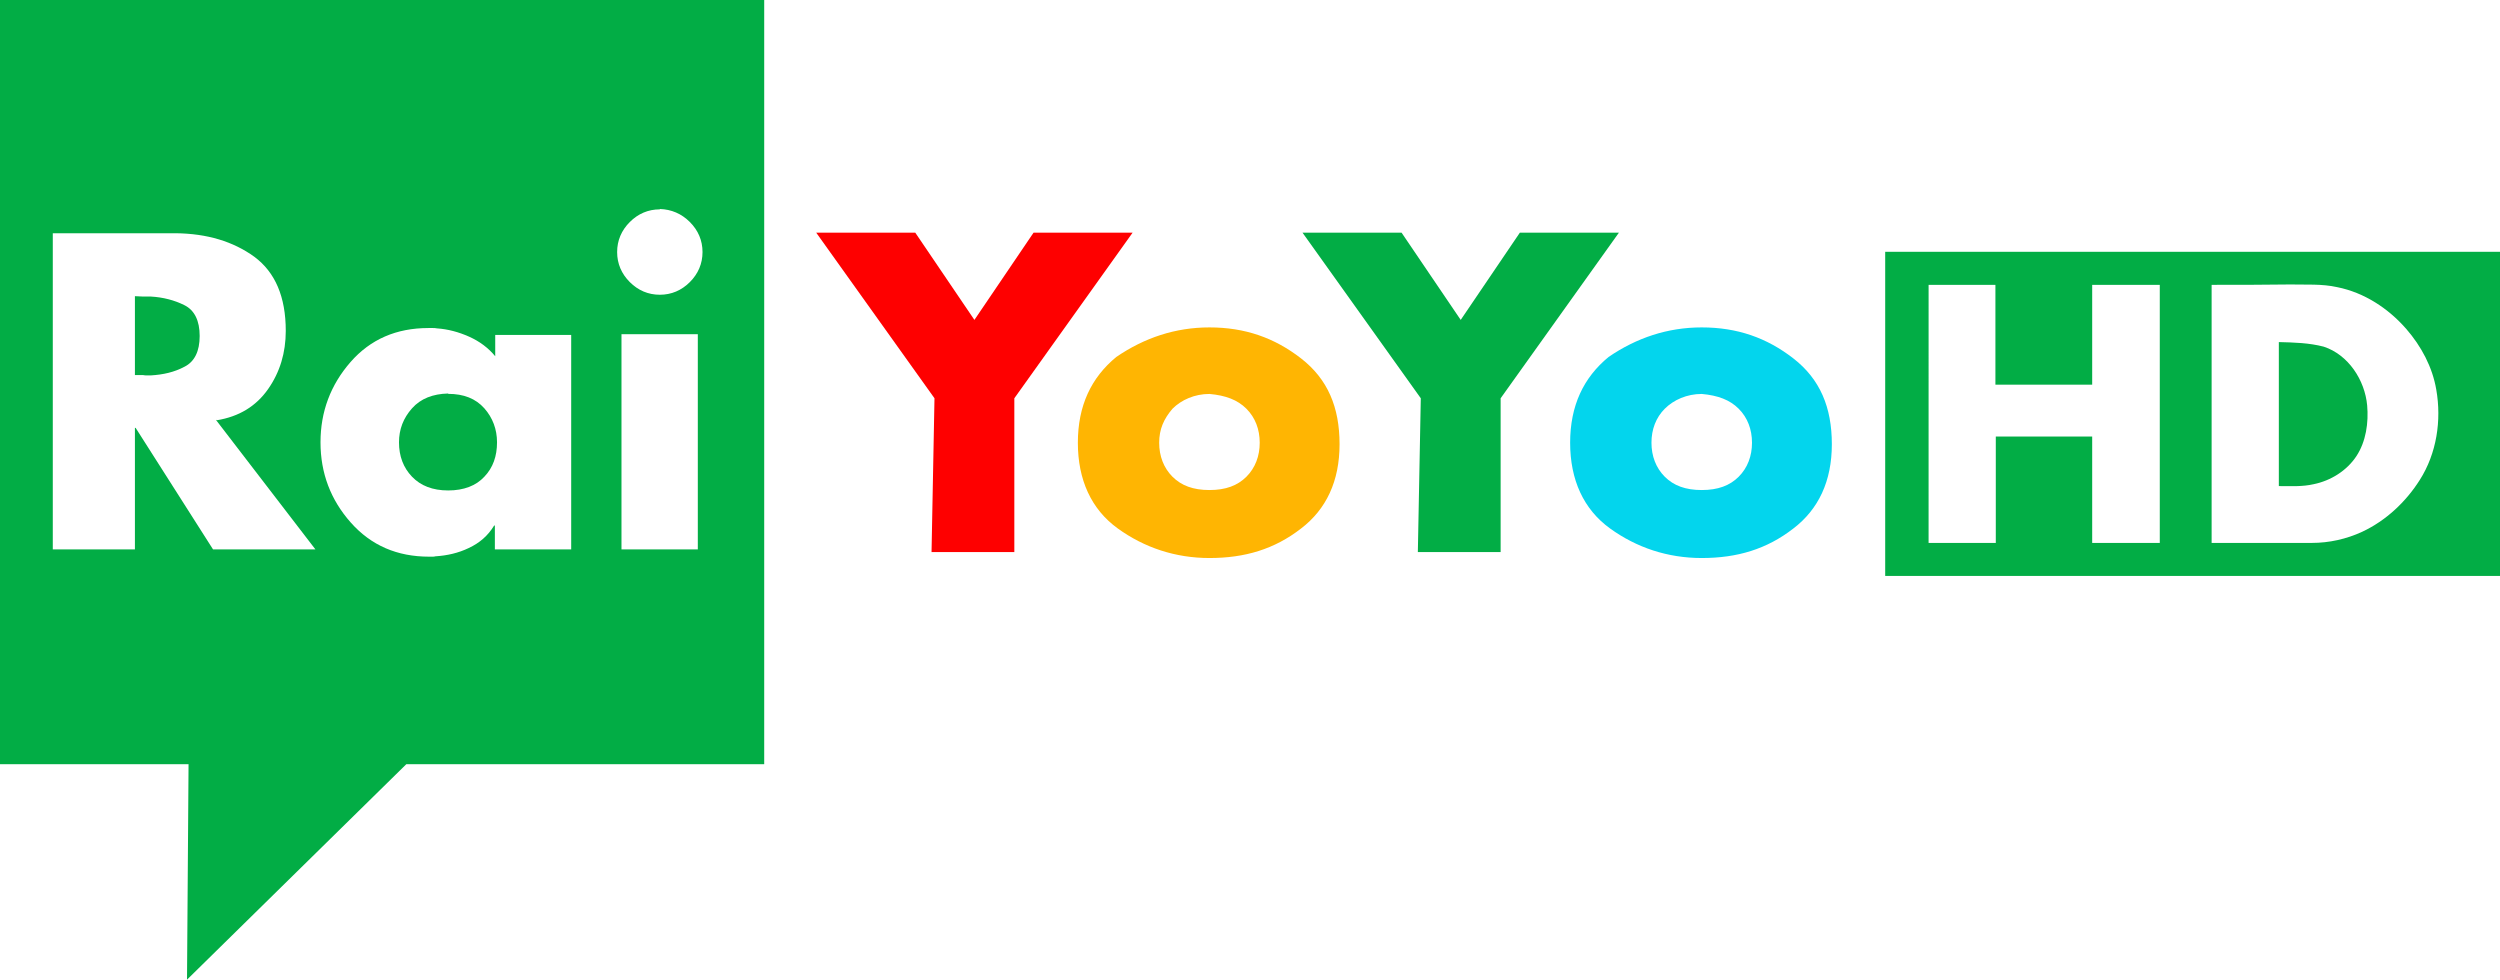
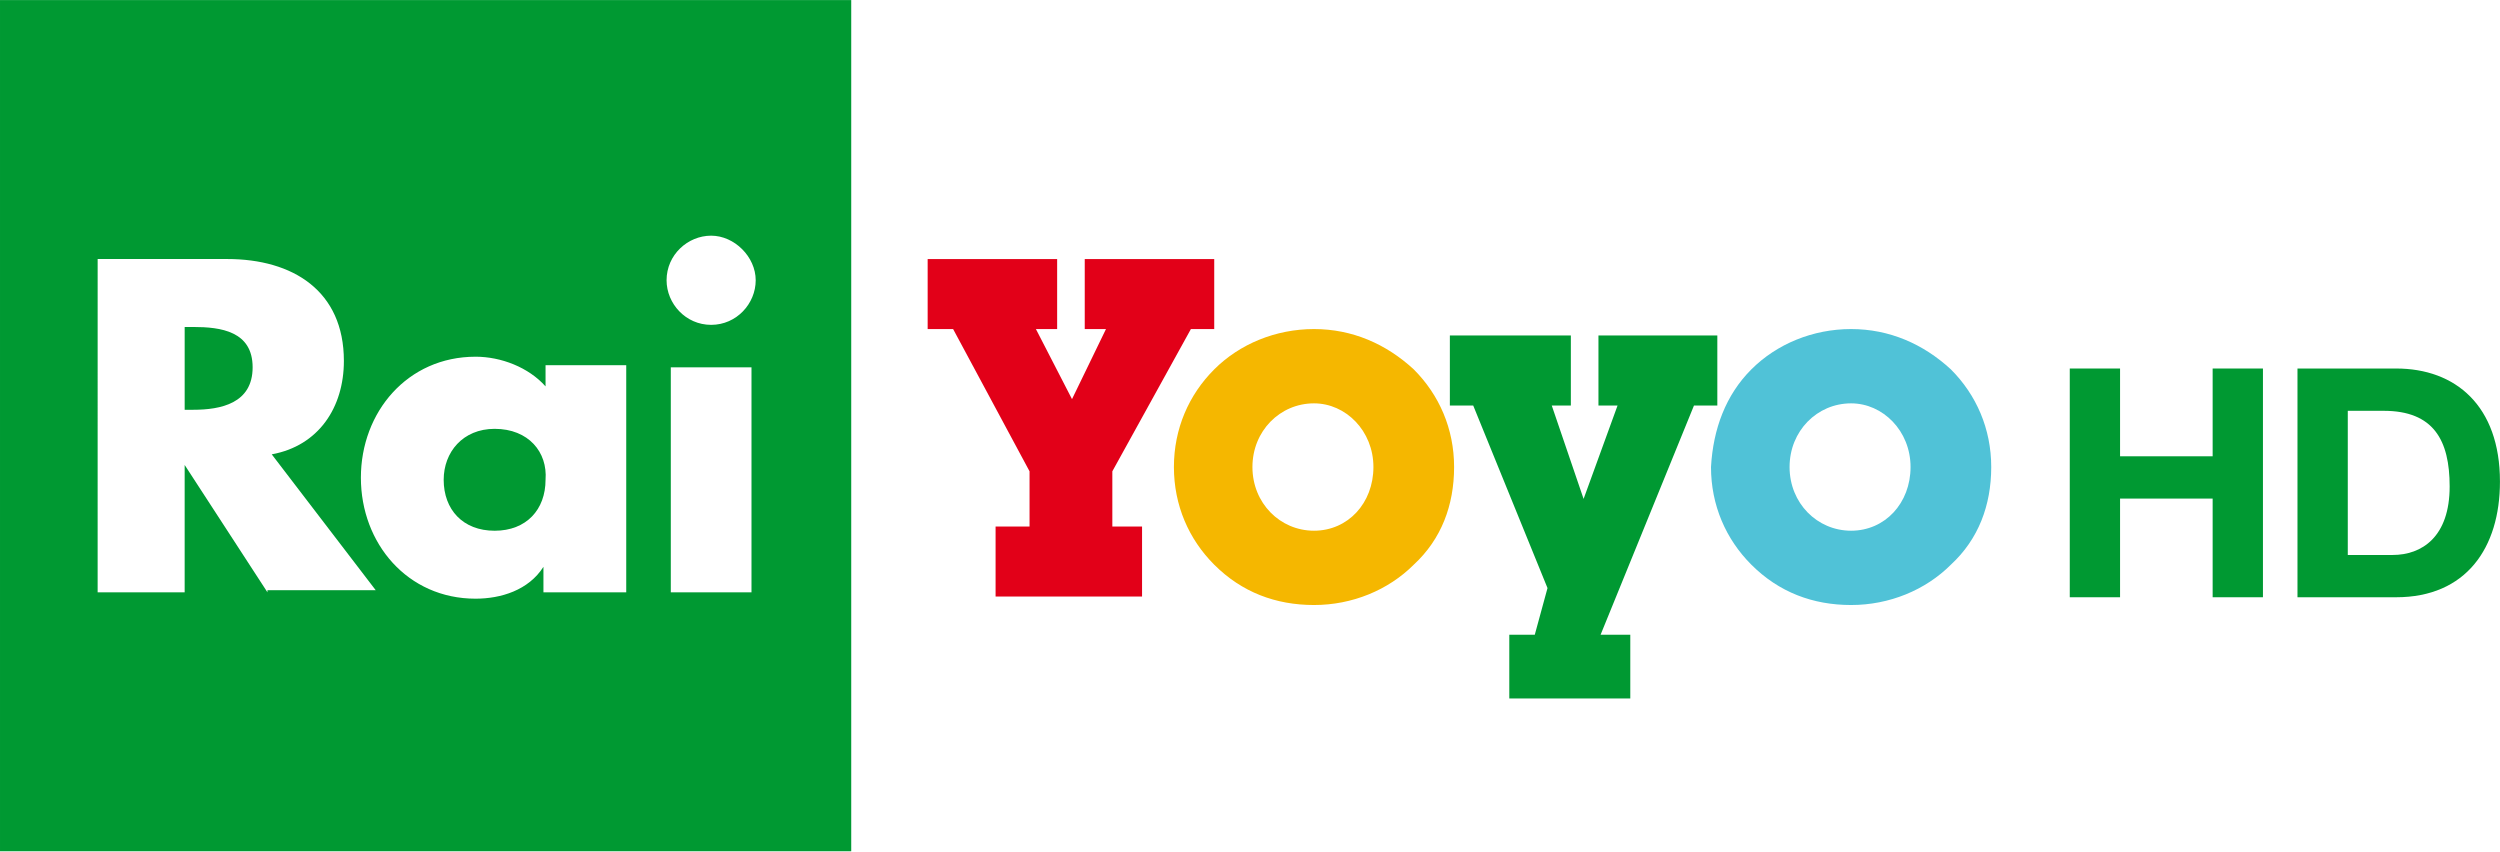
- <svg xmlns="http://www.w3.org/2000/svg" height="235.12" width="600" version="1.1" viewBox="0 0 158.75 62.208">
-   <g transform="translate(243.73 -319.23)">
-     <path d="m-243.73 319.23v48.528h11.973l-0.098 13.68 13.924-13.68h22.728v-48.53zm41.899 13.271c0.735 0.023 1.378 0.298 1.907 0.827 0.528 0.528 0.804 1.171 0.804 1.907s-0.276 1.378-0.804 1.907c-0.528 0.528-1.171 0.804-1.907 0.804s-1.379-0.276-1.907-0.804c-0.528-0.528-0.804-1.171-0.804-1.907 0-0.735 0.276-1.378 0.804-1.907 0.528-0.528 1.172-0.804 1.907-0.804zm-38.547 1.539h7.811c1.999 0.023 3.652 0.528 4.985 1.493 1.332 0.988 1.998 2.55 1.998 4.71 0 1.378-0.367 2.619-1.125 3.698-0.758 1.08-1.838 1.746-3.262 1.976v-0.023h-0.046l6.317 8.224h-6.501l-4.916-7.718h-0.046v7.718h-5.215zm5.215 3.997v5.008h0.505c0.092 0.023 0.184 0.023 0.276 0.023h0.23c0.781-0.046 1.493-0.206 2.137-0.551 0.643-0.322 0.964-0.988 0.964-1.953 0-0.965-0.321-1.631-0.964-1.953-0.643-0.322-1.356-0.505-2.137-0.551h-0.505zm18.63 2.022h0.275c0.092 0 0.184-0 0.276 0.023 0.689 0.046 1.379 0.23 2.045 0.528 0.666 0.299 1.217 0.712 1.654 1.241v-1.355h4.824v13.622h-4.847v-1.516h-0.046c-0.391 0.643-0.919 1.103-1.608 1.425-0.666 0.322-1.378 0.482-2.113 0.528-0.069 0.023-0.138 0.023-0.207 0.023h-0.207c-2.022 0-3.675-0.712-4.962-2.159-1.286-1.447-1.929-3.147-1.929-5.1s0.643-3.652 1.907-5.1c1.263-1.447 2.918-2.159 4.939-2.159zm12.267 0.391h4.847v13.668h-4.847zm-11.004 3.767c-0.965 0.023-1.746 0.321-2.297 0.942-0.551 0.62-0.827 1.333-0.827 2.159 0 0.873 0.275 1.608 0.827 2.182 0.551 0.574 1.309 0.873 2.297 0.873s1.769-0.299 2.297-0.873c0.551-0.574 0.804-1.309 0.804-2.182 0-0.827-0.276-1.562-0.804-2.159-0.551-0.62-1.309-0.919-2.297-0.919z" stroke-width=".244" fill="#02ad45" />
-     <g stroke-width=".939">
-       <path d="m-184.39 344.52-7.51-10.515h6.29l3.755 5.539 3.755-5.539h6.29l-7.51 10.515v9.764h-5.257z" fill="#fe0000" />
-       <path d="m-166.93 340.02c-2.159 0-4.131 0.657-5.915 1.877-1.596 1.314-2.441 3.098-2.441 5.445s0.845 4.225 2.535 5.445c1.69 1.22 3.662 1.877 5.821 1.877 2.253 0 4.131-0.563 5.821-1.877 1.596-1.22 2.441-3.004 2.441-5.351s-0.751-4.131-2.441-5.445c-1.69-1.314-3.568-1.971-5.821-1.971zm0 4.225c1.033 0.094 1.784 0.375 2.347 0.939 0.563 0.563 0.845 1.314 0.845 2.159 0 0.845-0.282 1.596-0.845 2.159-0.563 0.563-1.314 0.845-2.347 0.845s-1.784-0.282-2.347-0.845c-0.563-0.563-0.845-1.315-0.845-2.159 0-0.845 0.282-1.502 0.845-2.159 0.563-0.563 1.408-0.939 2.347-0.939z" fill="#ffb502" />
-       <path d="m-153.51 344.52-7.51-10.515h6.29l3.755 5.539 3.755-5.539h6.29l-7.51 10.515v9.764h-5.257z" fill="#02ad45" />
-       <path d="m-135.67 340.02c-2.159 0-4.131 0.657-5.915 1.877-1.596 1.314-2.441 3.098-2.441 5.445s0.845 4.225 2.535 5.445c1.69 1.22 3.661 1.877 5.821 1.877 2.253 0 4.131-0.563 5.821-1.877 1.596-1.22 2.441-3.004 2.441-5.351s-0.751-4.131-2.441-5.445c-1.69-1.314-3.568-1.971-5.821-1.971zm0 4.225c1.033 0.094 1.784 0.375 2.347 0.939 0.563 0.563 0.845 1.314 0.845 2.159 0 0.845-0.282 1.596-0.845 2.159-0.563 0.563-1.315 0.845-2.347 0.845-1.033 0-1.784-0.282-2.347-0.845-0.563-0.563-0.845-1.315-0.845-2.159 0-0.845 0.282-1.596 0.845-2.159 0.563-0.563 1.408-0.939 2.347-0.939z" fill="#03d5ed" />
+ <svg xmlns="http://www.w3.org/2000/svg" width="600" height="204.3" version="1.1" viewBox="0 0 158.75 54.053">
+   <g transform="translate(-119.44 -238.22)">
+     <g transform="matrix(.79648 0 0 .79648 -37.108 -12.286)">
+       <polygon transform="matrix(1.6924,0,0,1.6924,196.55,314.52)" points="48.5 22.2 44.9 15.5 43.7 15.5 43.7 12.2 49.8 12.2 49.8 15.5 48.8 15.5 50.5 18.8 52.1 15.5 51.1 15.5 51.1 12.2 57.2 12.2 57.2 15.5 56.1 15.5 52.4 22.2 52.4 24.8 53.8 24.8 53.8 28.1 46.9 28.1 46.9 24.8 48.5 24.8" fill="#e20018" />
+       <path d="m301.31 340.75c-3.046 0-5.925 1.185-7.956 3.216s-3.213 4.738-3.213 7.784 1.182 5.754 3.213 7.785c2.2 2.2 4.91 3.216 7.956 3.216s5.922-1.185 7.953-3.216c2.2-2.031 3.216-4.738 3.216-7.785s-1.185-5.754-3.216-7.784c-2.2-2.031-4.907-3.216-7.953-3.216zm0 5.923c2.539 0 4.737 2.2 4.737 5.077s-2.029 5.077-4.737 5.077c-2.708 0-4.909-2.2-4.909-5.077s2.201-5.077 4.909-5.077z" fill="#f5b700" />
+       <polygon transform="matrix(1.6924,0,0,1.6924,196.55,314.52)" points="76.8 29.9 76.8 32.9 71.1 32.9 71.1 29.9 72.3 29.9 72.9 27.7 69.4 19.1 68.3 19.1 68.3 15.8 74 15.8 74 19.1 73.1 19.1 74.6 23.5 76.2 19.1 75.3 19.1 75.3 15.8 80.9 15.8 80.9 19.1 79.8 19.1 75.4 29.9" fill="#009932" />
+       <path d="m344.13 340.75c-3.046 0-5.922 1.185-7.953 3.216s-3.047 4.738-3.216 7.784c0 3.046 1.185 5.754 3.216 7.785 2.2 2.2 4.907 3.216 7.953 3.216s5.925-1.185 7.956-3.216c2.2-2.031 3.216-4.738 3.216-7.785s-1.185-5.754-3.216-7.784c-2.2-2.031-4.91-3.216-7.956-3.216zm0 5.923c2.539 0 4.74 2.2 4.74 5.077s-2.032 5.077-4.74 5.077c-2.708 0-4.905-2.2-4.905-5.077s2.197-5.077 4.905-5.077z" fill="#50c2d7" />
+       <path d="m196.55 314.52v67.865h67.865v-67.865zm56.696 18.785c1.862 0 3.553 1.692 3.553 3.553 0 1.862-1.522 3.557-3.553 3.557s-3.553-1.695-3.553-3.557c0-2.031 1.692-3.553 3.553-3.553zm-48.911 1.861h10.323c5.247 0 9.308 2.54 9.308 8.125 0 3.723-2.028 6.77-5.752 7.447l8.29 10.832h-8.631v0.169l-6.601-10.154v10.154h-6.938zm6.938 5.418v6.601h0.678c2.2 0 4.74-0.508 4.74-3.385 0-2.877-2.54-3.216-4.74-3.216zm23.188 2.37c2.031 0 4.229 0.844 5.583 2.367v-1.692h6.433v18.111h-6.601v-2.033c-1.185 1.862-3.384 2.539-5.414 2.539-5.416 0-9.14-4.399-9.14-9.646 0-5.246 3.724-9.645 9.14-9.645zm15.569 0.846h6.433v17.939h-6.433zm-14.045 4.905c-2.539 0-4.062 1.862-4.062 4.062 0 2.369 1.524 4.062 4.062 4.062 2.539 0 4.059-1.693 4.059-4.062 0.17-2.2-1.351-4.062-4.059-4.062z" fill="#009932" />
    </g>
-     <path d="m-124.02 335.22v20.582h39.042v-20.582zm25.703 2.073c1 0.024 2.024-0.049 3 0.171 1.707 0.341 3.243 1.341 4.389 2.658 0.951 1.097 1.658 2.414 1.902 3.853 0.341 1.951 0.025 4.048-1.048 5.731-0.878 1.39-2.146 2.585-3.658 3.292-1 0.463-2.098 0.707-3.195 0.707h-6.365v-16.388c1.658 0 3.317 0 4.975-0.024zm-22.947 0.024h4.243v6.34h6.145v-6.34h4.292v16.388h-4.292v-6.755h-6.121v6.755h-4.268zm22.24 3.634v9.145c0.756 0 1.487 0.049 2.219-0.122 1.073-0.219 2.098-0.854 2.707-1.78 0.61-0.927 0.78-2.121 0.683-3.219-0.146-1.609-1.195-3.219-2.755-3.731-0.927-0.244-1.902-0.268-2.853-0.292z" stroke-width=".244" fill="#02ad45" />
+     <path d="m250.87 261.62h3.194v5.574h5.879v-5.574h3.194v14.525h-3.194v-6.266h-5.879v6.266h-3.194z" fill="#009932" stroke-width=".047" />
+     <path d="m265.33 261.62h6.266c3.763 0 6.591 2.36 6.591 7.181 0 4.211-2.156 7.344-6.591 7.344h-6.266zm3.194 11.84h2.848c1.851 0 3.621-1.139 3.621-4.353 0-2.929-1.017-4.801-4.191-4.801h-2.278z" fill="#009932" stroke-width=".047" />
  </g>
</svg>
